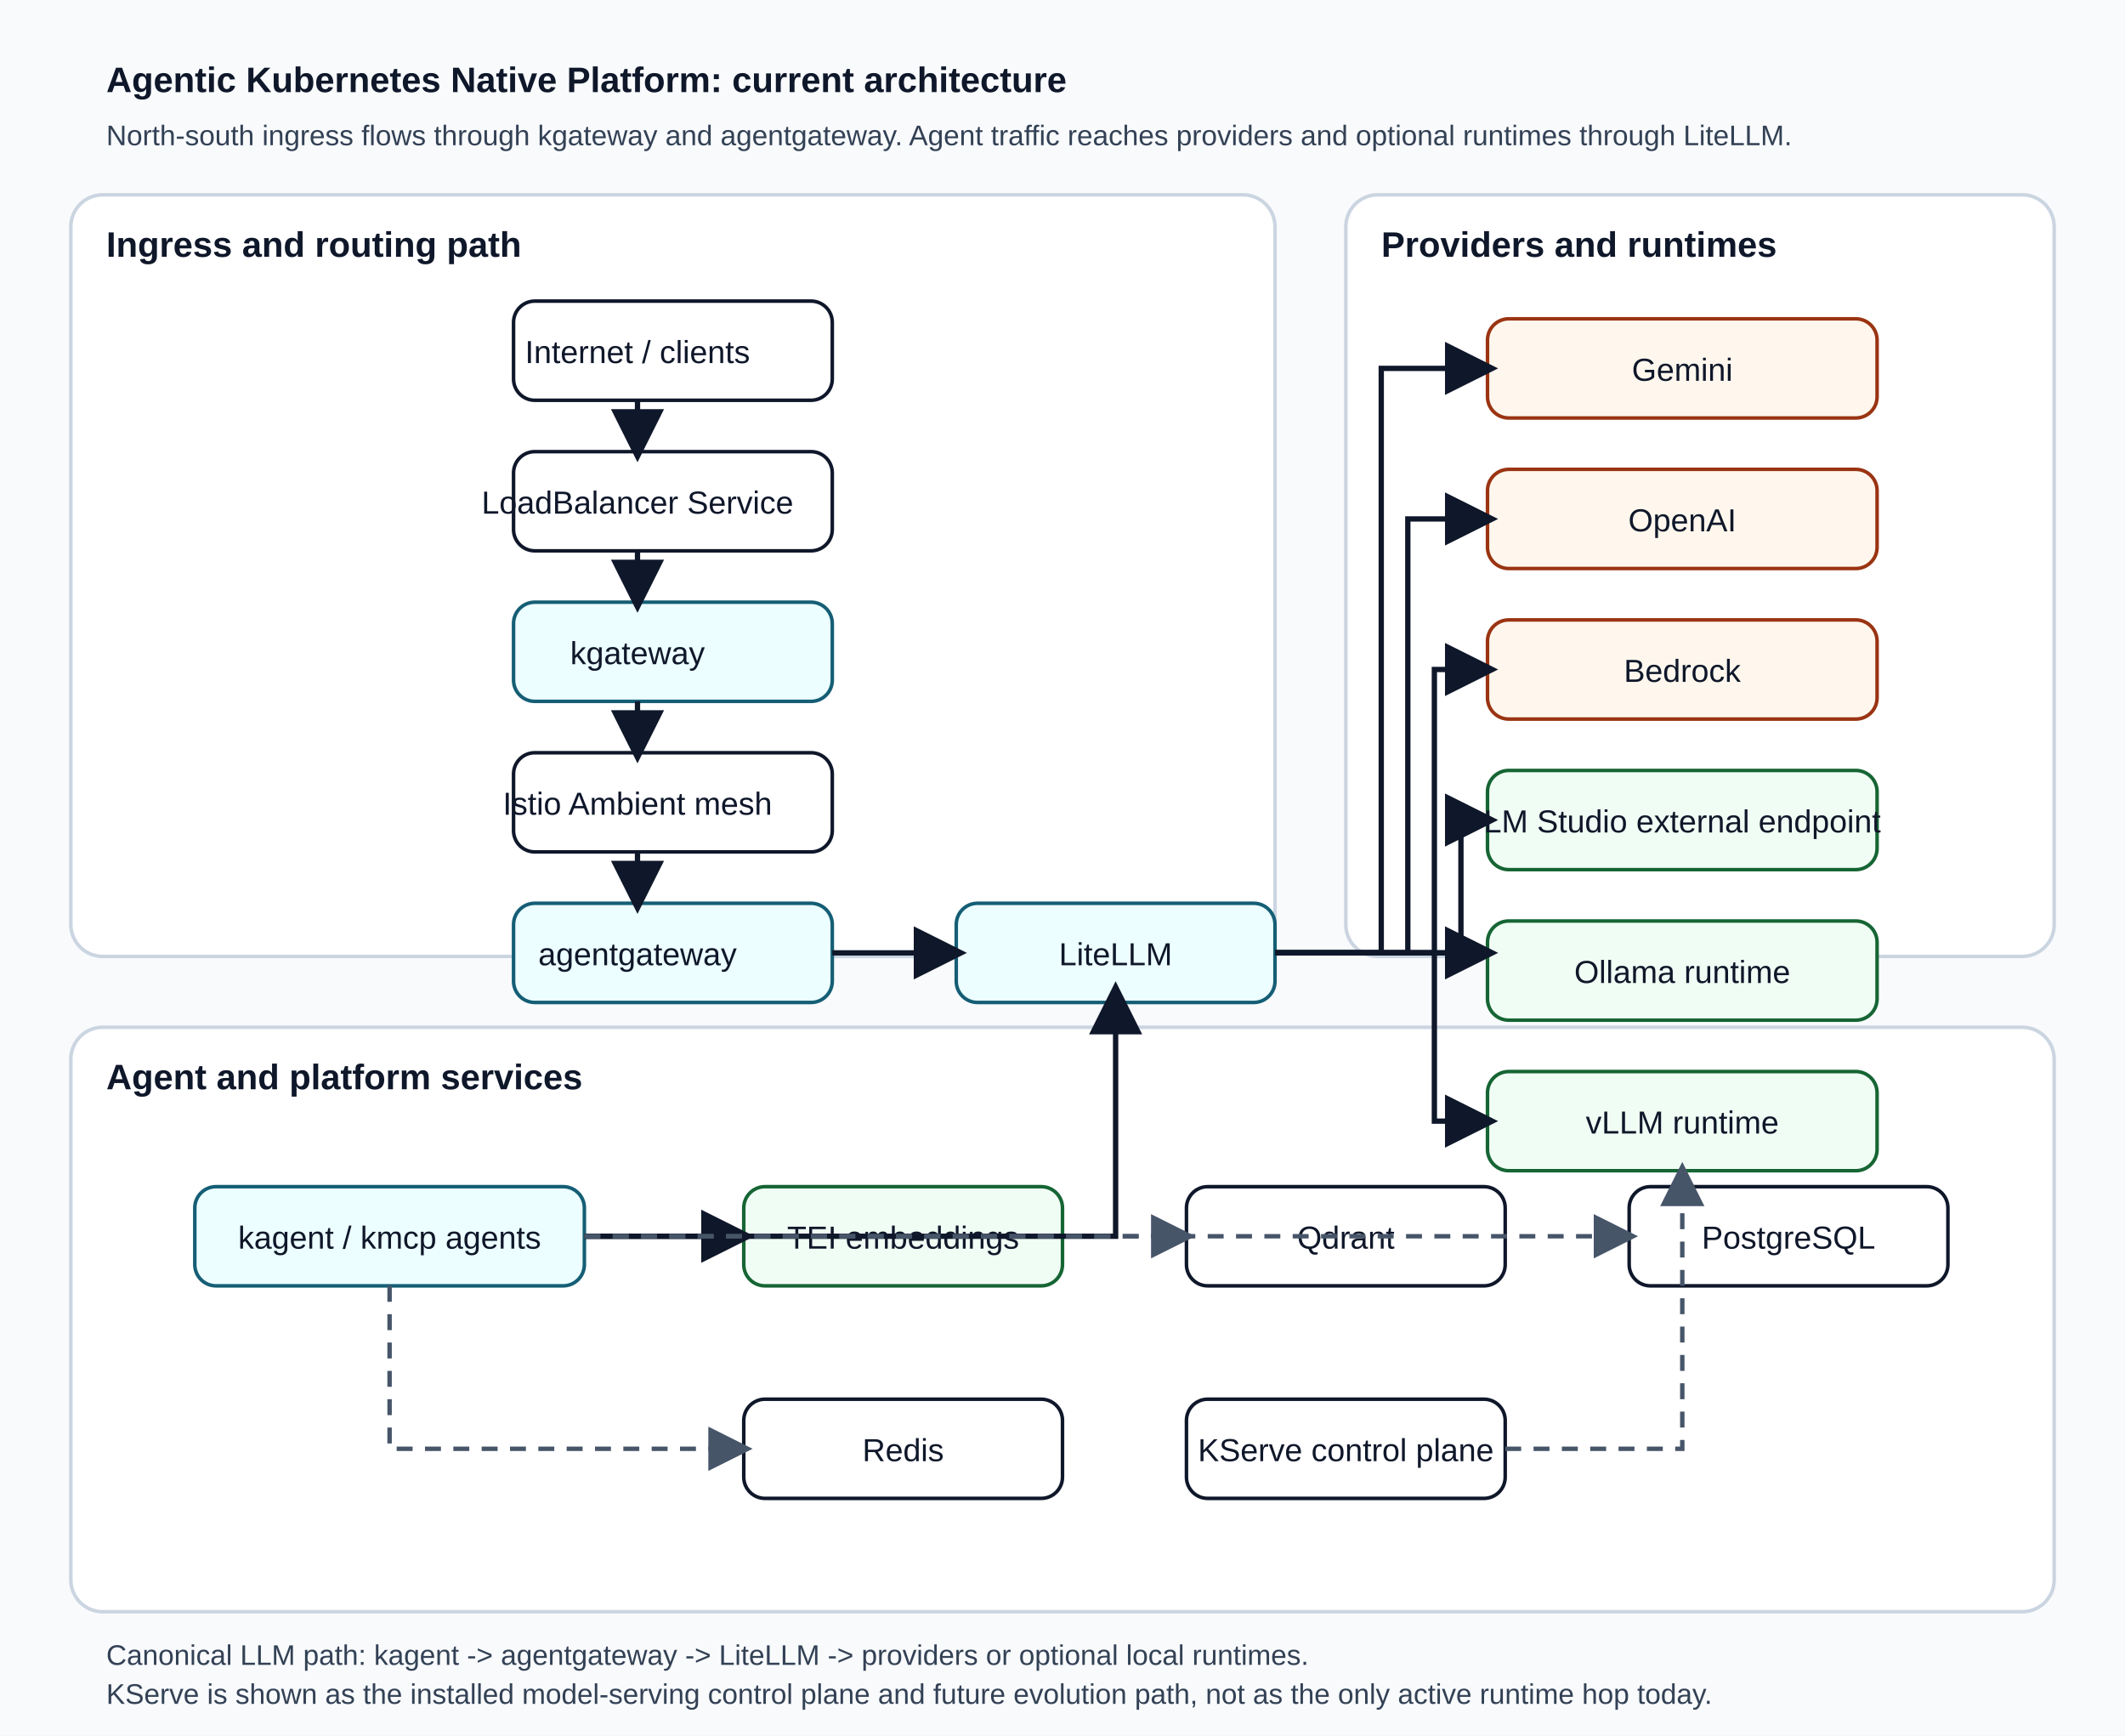
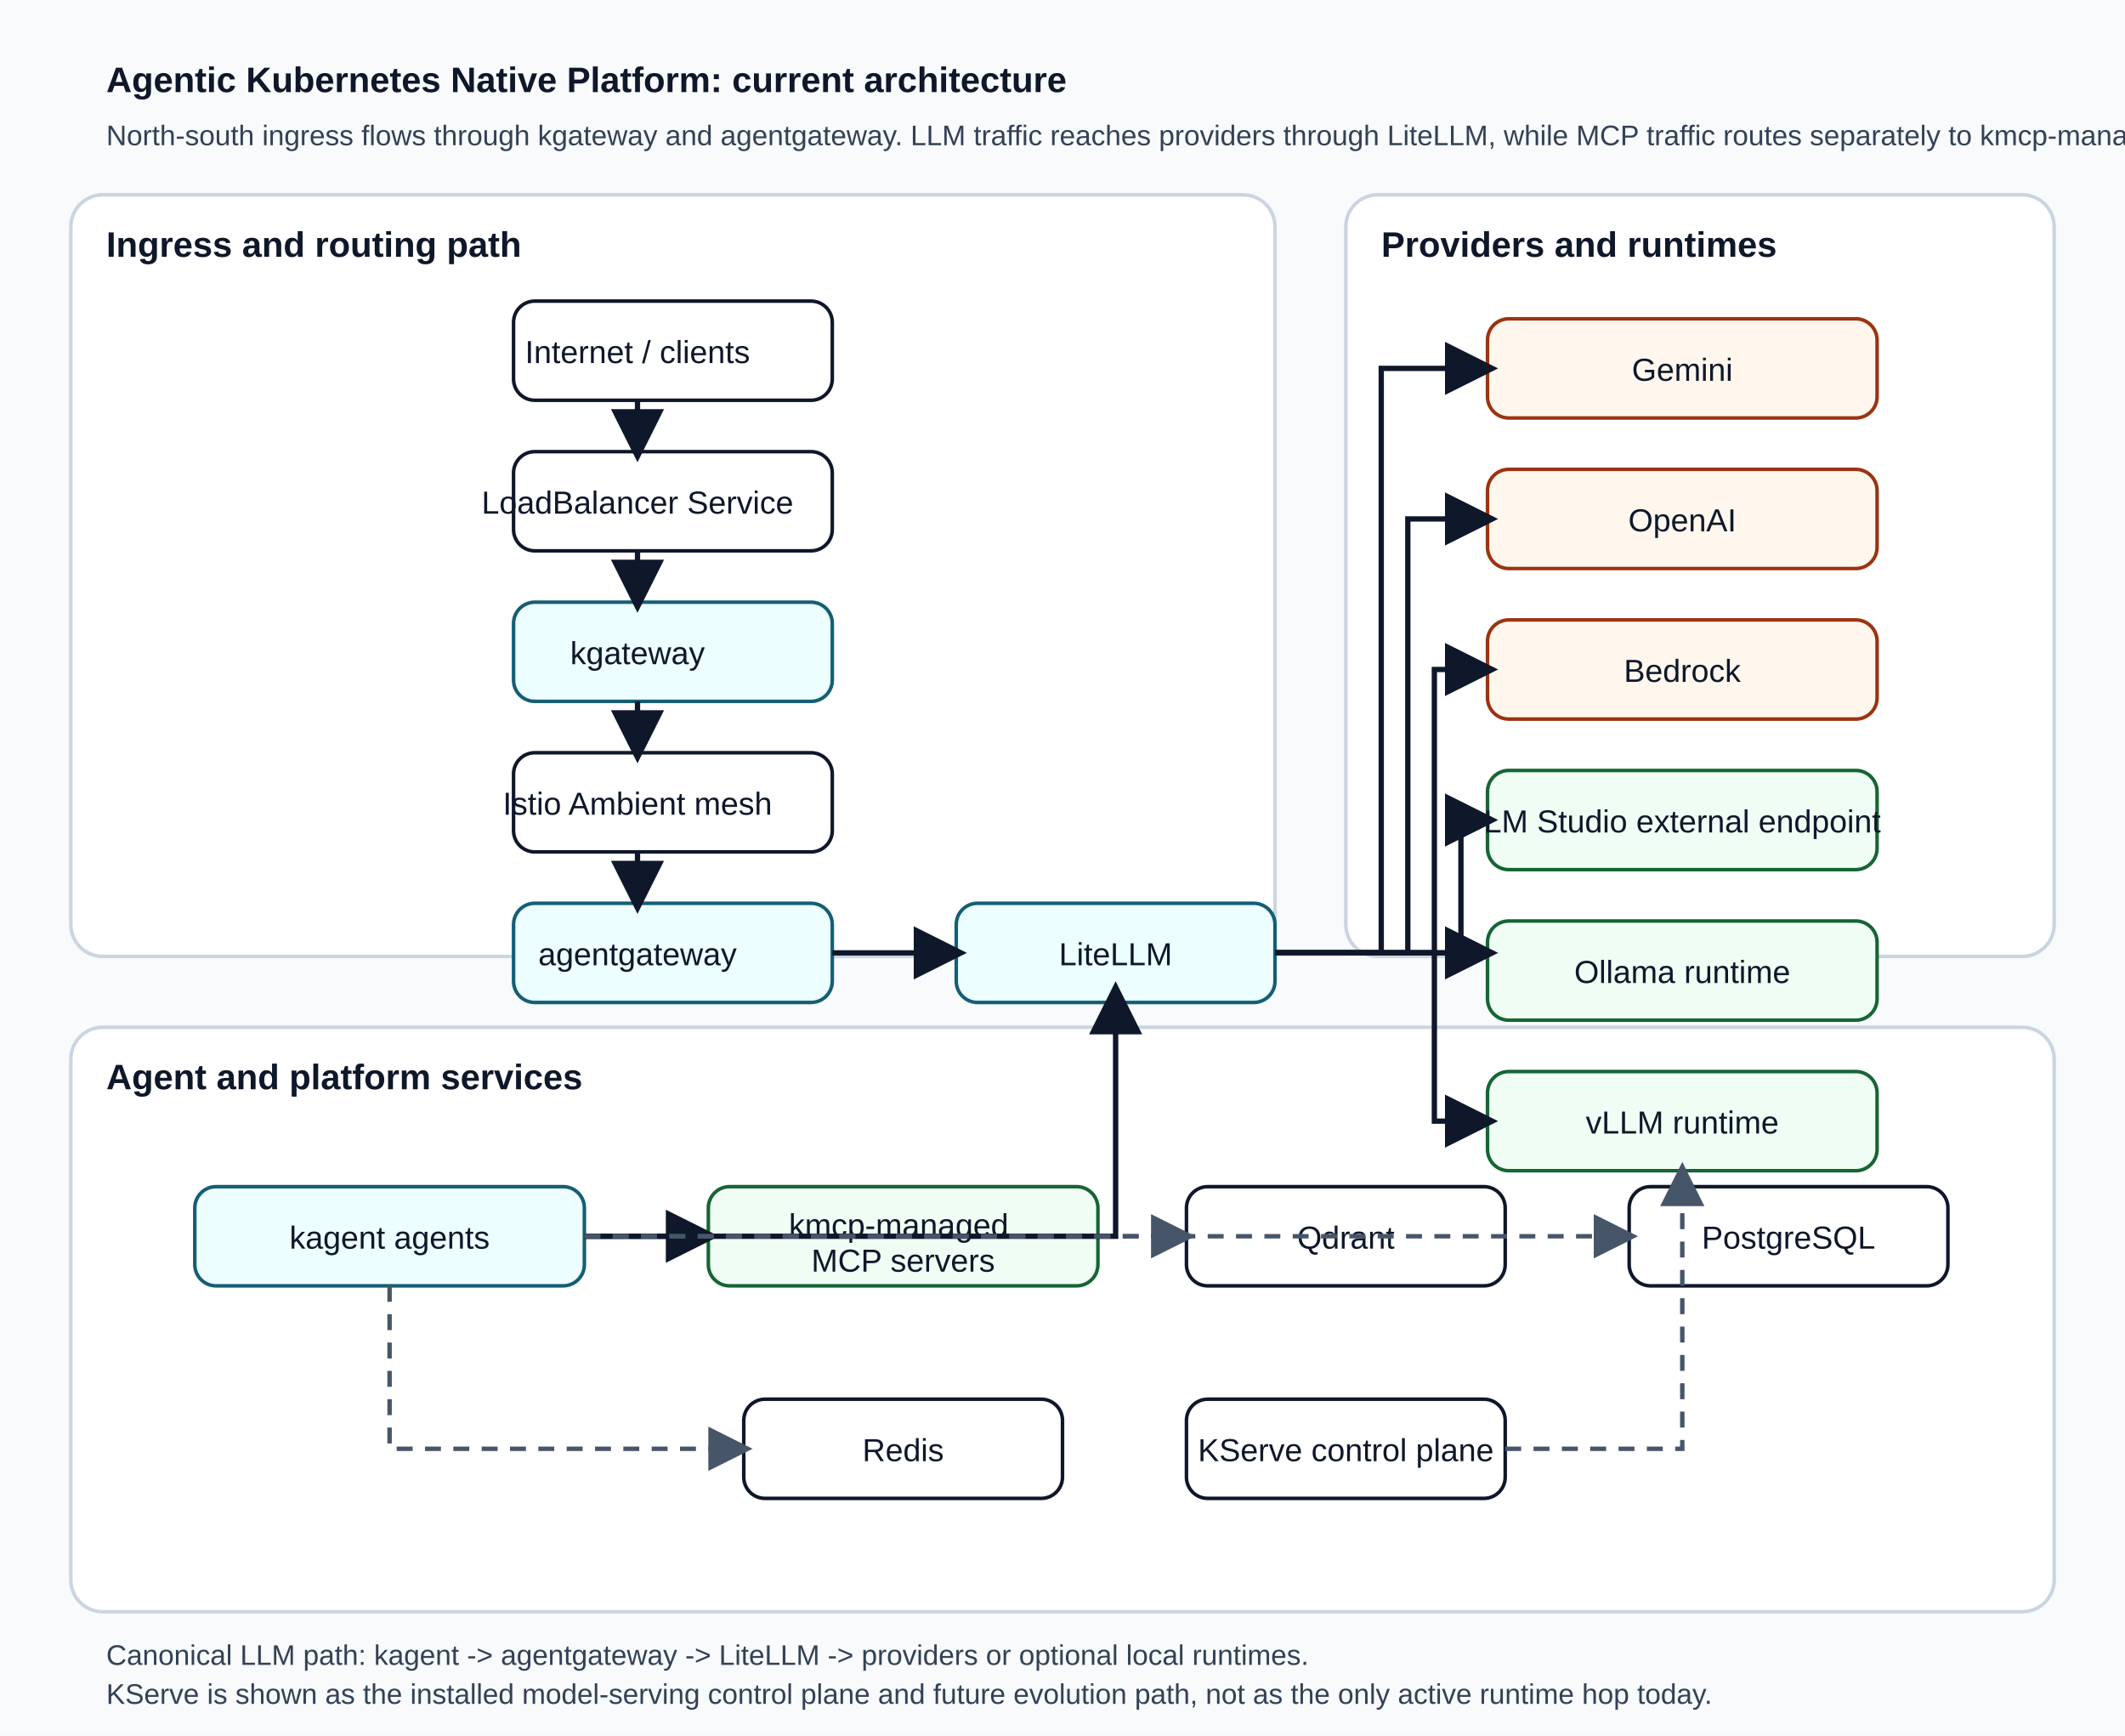
<svg xmlns="http://www.w3.org/2000/svg" width="1200" height="980" viewBox="0 0 1200 980" role="img" aria-labelledby="title desc">
  <defs>
    <style>
      .bg { fill: #f8fafc; }
      .lane { fill: #ffffff; stroke: #cbd5e1; stroke-width: 2; rx: 18; ry: 18; }
      .node { fill: #ffffff; stroke: #0f172a; stroke-width: 2; rx: 12; ry: 12; }
      .node-accent { fill: #ecfeff; stroke: #155e75; stroke-width: 2; rx: 12; ry: 12; }
      .node-runtime { fill: #f0fdf4; stroke: #166534; stroke-width: 2; rx: 12; ry: 12; }
      .node-provider { fill: #fff7ed; stroke: #9a3412; stroke-width: 2; rx: 12; ry: 12; }
      .label { font-family: Arial, Helvetica, sans-serif; font-size: 20px; font-weight: 700; fill: #0f172a; }
      .text { font-family: Arial, Helvetica, sans-serif; font-size: 18px; fill: #0f172a; }
      .small { font-family: Arial, Helvetica, sans-serif; font-size: 16px; fill: #334155; }
      .arrow { stroke: #0f172a; stroke-width: 3; fill: none; marker-end: url(#arrowhead); }
      .arrow-soft { stroke: #475569; stroke-width: 2.5; fill: none; stroke-dasharray: 9 7; marker-end: url(#arrowhead-soft); }
    </style>
    <marker id="arrowhead" markerWidth="10" markerHeight="10" refX="8" refY="5" orient="auto">
      <polygon points="0 0, 10 5, 0 10" fill="#0f172a" />
    </marker>
    <marker id="arrowhead-soft" markerWidth="10" markerHeight="10" refX="8" refY="5" orient="auto">
      <polygon points="0 0, 10 5, 0 10" fill="#475569" />
    </marker>
  </defs>
  <rect class="bg" x="0" y="0" width="1200" height="980" />
  <text class="label" x="60" y="52">Agentic Kubernetes Native Platform: current architecture</text>
-   <text class="small" x="60" y="82">North-south ingress flows through kgateway and agentgateway. Agent traffic reaches providers and optional runtimes through LiteLLM.</text>
+   <text class="small" x="60" y="82">North-south ingress flows through kgateway and agentgateway. LLM traffic reaches providers through LiteLLM, while MCP traffic routes separately to kmcp-managed servers.</text>
  <rect class="lane" x="40" y="110" width="680" height="430" />
  <text class="label" x="60" y="145">Ingress and routing path</text>
  <rect class="lane" x="760" y="110" width="400" height="430" />
  <text class="label" x="780" y="145">Providers and runtimes</text>
  <rect class="lane" x="40" y="580" width="1120" height="330" />
  <text class="label" x="60" y="615">Agent and platform services</text>
  <rect class="node" x="290" y="170" width="180" height="56" />
  <text class="text" x="360" y="205" text-anchor="middle">Internet / clients</text>
  <rect class="node" x="290" y="255" width="180" height="56" />
  <text class="text" x="360" y="290" text-anchor="middle">LoadBalancer Service</text>
  <rect class="node-accent" x="290" y="340" width="180" height="56" />
  <text class="text" x="360" y="375" text-anchor="middle">kgateway</text>
  <rect class="node" x="290" y="425" width="180" height="56" />
  <text class="text" x="360" y="460" text-anchor="middle">Istio Ambient mesh</text>
  <rect class="node-accent" x="290" y="510" width="180" height="56" />
  <text class="text" x="360" y="545" text-anchor="middle">agentgateway</text>
  <rect class="node-accent" x="540" y="510" width="180" height="56" />
  <text class="text" x="630" y="545" text-anchor="middle">LiteLLM</text>
  <path class="arrow" d="M360 226 L360 255" />
  <path class="arrow" d="M360 311 L360 340" />
  <path class="arrow" d="M360 396 L360 425" />
  <path class="arrow" d="M360 481 L360 510" />
  <path class="arrow" d="M470 538 L540 538" />
  <rect class="node-provider" x="840" y="180" width="220" height="56" />
  <text class="text" x="950" y="215" text-anchor="middle">Gemini</text>
  <rect class="node-provider" x="840" y="265" width="220" height="56" />
  <text class="text" x="950" y="300" text-anchor="middle">OpenAI</text>
  <rect class="node-provider" x="840" y="350" width="220" height="56" />
  <text class="text" x="950" y="385" text-anchor="middle">Bedrock</text>
  <rect class="node-runtime" x="840" y="435" width="220" height="56" />
  <text class="text" x="950" y="470" text-anchor="middle">LM Studio external endpoint</text>
  <rect class="node-runtime" x="840" y="520" width="220" height="56" />
  <text class="text" x="950" y="555" text-anchor="middle">Ollama runtime</text>
  <rect class="node-runtime" x="840" y="605" width="220" height="56" />
  <text class="text" x="950" y="640" text-anchor="middle">vLLM runtime</text>
  <path class="arrow" d="M720 538 L780 538 L780 208 L840 208" />
  <path class="arrow" d="M720 538 L795 538 L795 293 L840 293" />
  <path class="arrow" d="M720 538 L810 538 L810 378 L840 378" />
  <path class="arrow" d="M720 538 L825 538 L825 463 L840 463" />
  <path class="arrow" d="M720 538 L840 538" />
  <path class="arrow" d="M720 538 L810 538 L810 633 L840 633" />
  <rect class="node-accent" x="110" y="670" width="220" height="56" />
-   <text class="text" x="220" y="705" text-anchor="middle">kagent / kmcp agents</text>
-   <rect class="node-runtime" x="420" y="670" width="180" height="56" />
-   <text class="text" x="510" y="705" text-anchor="middle">TEI embeddings</text>
+   <text class="text" x="220" y="705" text-anchor="middle">kagent agents</text>
+   <rect class="node-runtime" x="400" y="670" width="220" height="56" />
+   <text class="text" x="510" y="698" text-anchor="middle">
+     <tspan x="510" dy="0">kmcp-managed</tspan>
+     <tspan x="510" dy="20">MCP servers</tspan>
+   </text>
  <rect class="node" x="670" y="670" width="180" height="56" />
  <text class="text" x="760" y="705" text-anchor="middle">Qdrant</text>
  <rect class="node" x="920" y="670" width="180" height="56" />
  <text class="text" x="1010" y="705" text-anchor="middle">PostgreSQL</text>
  <rect class="node" x="420" y="790" width="180" height="56" />
  <text class="text" x="510" y="825" text-anchor="middle">Redis</text>
  <rect class="node" x="670" y="790" width="180" height="56" />
  <text class="text" x="760" y="825" text-anchor="middle">KServe control plane</text>
-   <path class="arrow" d="M330 698 L420 698" />
+   <path class="arrow" d="M330 698 L400 698" />
  <path class="arrow" d="M330 698 L630 698 L630 560" />
  <path class="arrow-soft" d="M220 726 L220 818 L420 818" />
  <path class="arrow-soft" d="M330 698 L670 698" />
  <path class="arrow-soft" d="M330 698 L920 698" />
  <path class="arrow-soft" d="M850 818 L950 818 L950 661" />
  <text class="small" x="60" y="940">Canonical LLM path: kagent -&gt; agentgateway -&gt; LiteLLM -&gt; providers or optional local runtimes.</text>
  <text class="small" x="60" y="962">KServe is shown as the installed model-serving control plane and future evolution path, not as the only active runtime hop today.</text>
</svg>
